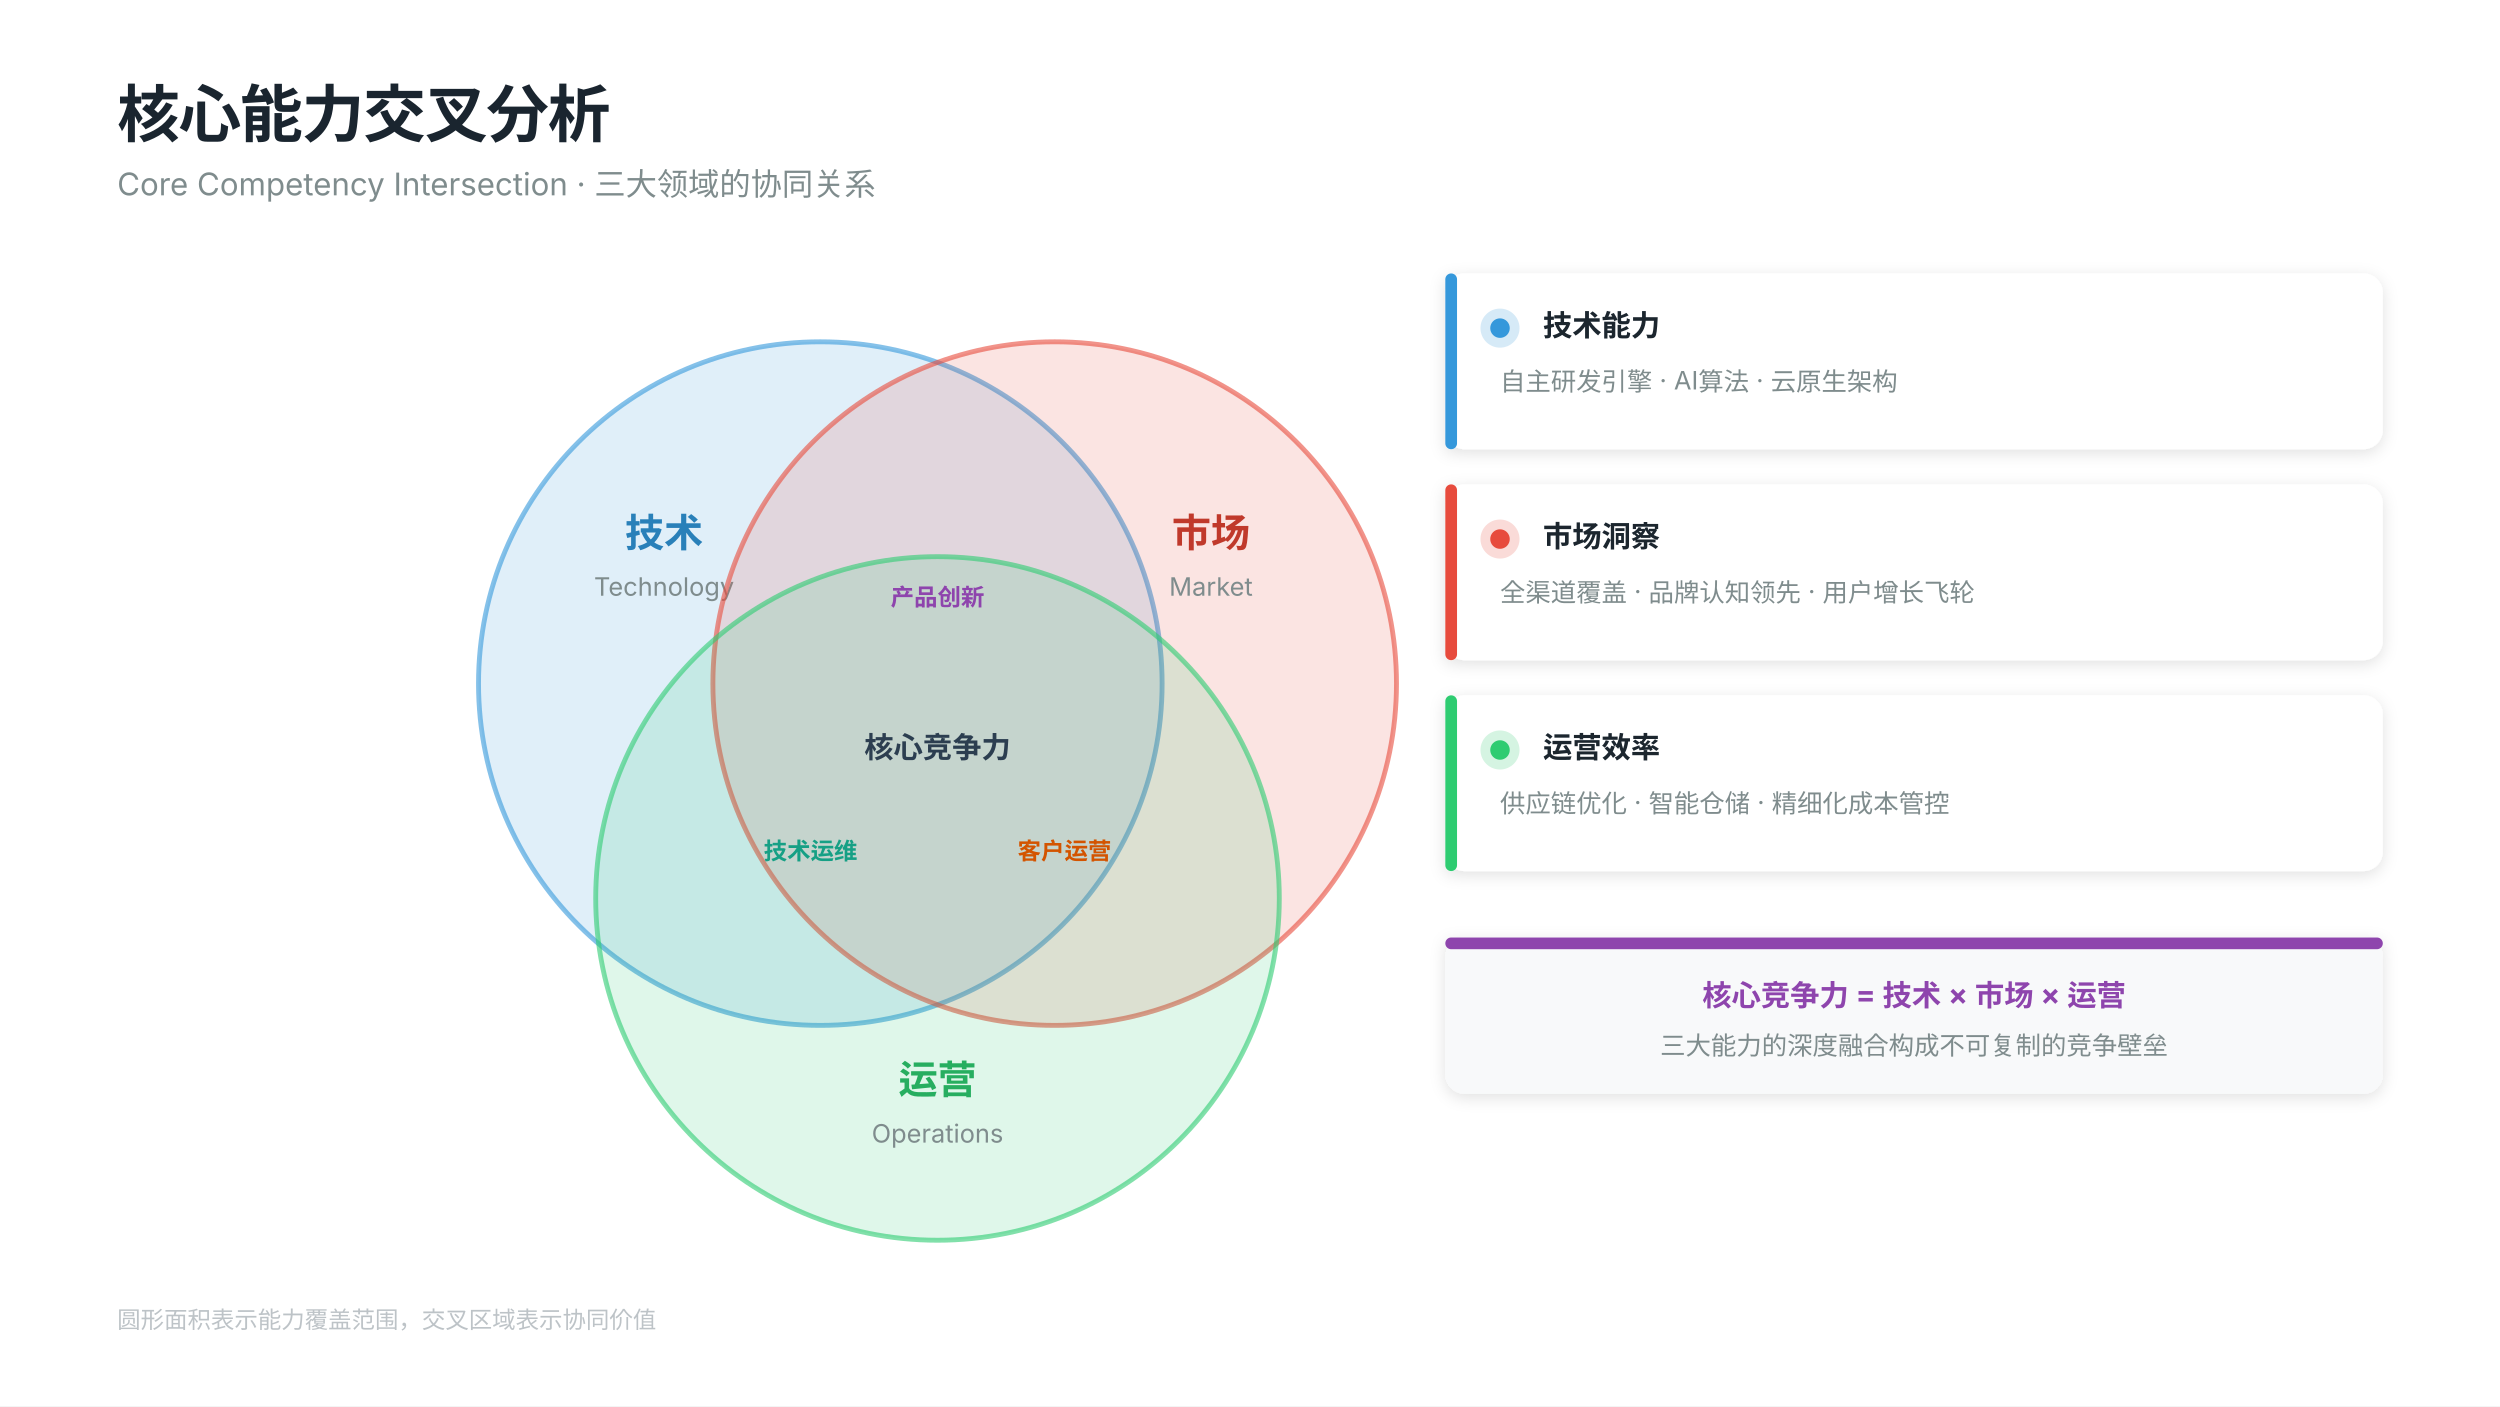
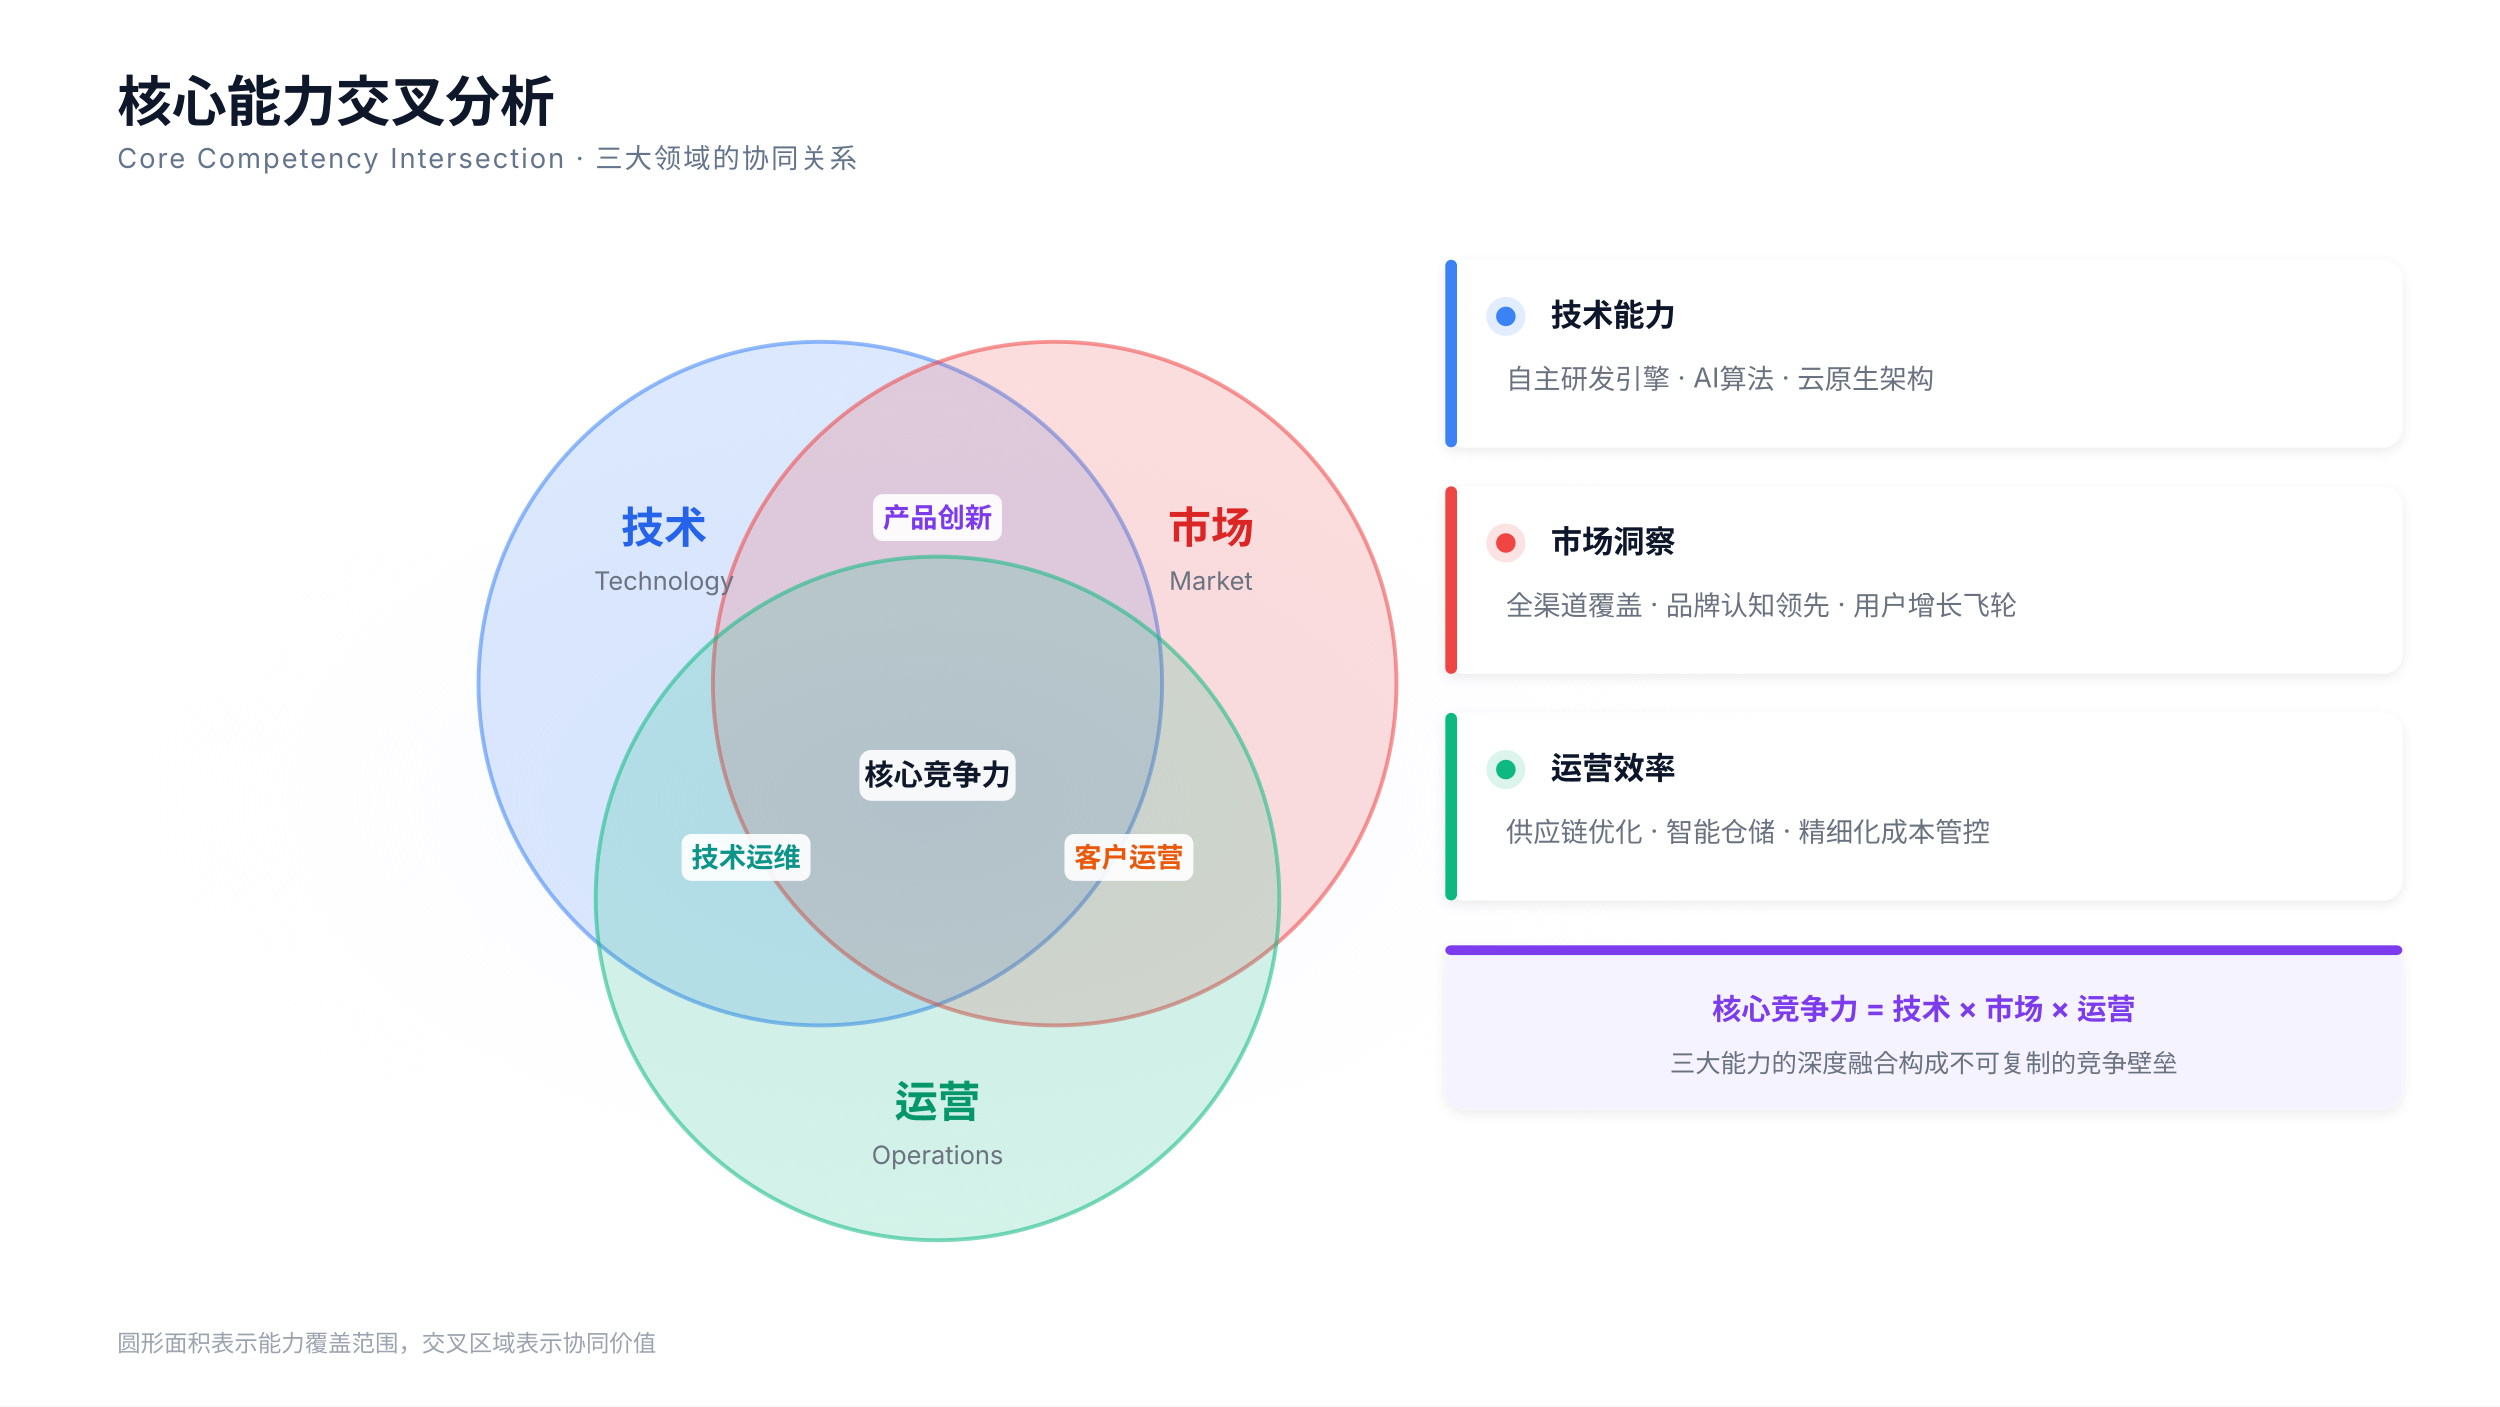
<svg xmlns="http://www.w3.org/2000/svg" viewBox="0 0 1280 720" width="1280" height="720">
  <defs>
-     <filter id="cardShadow" x="-20%" y="-20%" width="140%" height="140%">
-       <feGaussianBlur in="SourceAlpha" stdDeviation="4" />
-       <feOffset dx="0" dy="2" result="offsetblur" />
+     <radialGradient id="bgGlow" cx="37%" cy="57%" r="36%">
+       <stop offset="0%" stop-color="#EEF2FF" stop-opacity="0.65" />
+       <stop offset="100%" stop-color="#FFFFFF" stop-opacity="0" />
+     </radialGradient>
+     <filter id="cardShadow" x="-15%" y="-20%" width="130%" height="150%">
+       <feGaussianBlur in="SourceAlpha" stdDeviation="3" />
+       <feOffset dx="0" dy="2" />
      <feComponentTransfer>
-         <feFuncA type="linear" slope="0.12" />
+         <feFuncA type="linear" slope="0.08" />
      </feComponentTransfer>
      <feMerge>
        <feMergeNode />
        <feMergeNode in="SourceGraphic" />
      </feMerge>
    </filter>
  </defs>
  <rect width="1280" height="720" fill="#FFFFFF" />
-   <text x="60" y="70" font-family="-apple-system, BlinkMacSystemFont, 'Segoe UI', sans-serif" font-size="32" font-weight="700" fill="#1A252F" letter-spacing="-0.5">核心能力交叉分析</text>
-   <text x="60" y="100" font-family="-apple-system, BlinkMacSystemFont, 'Segoe UI', sans-serif" font-size="16" fill="#7F8C8D">Core Competency Intersection · 三大领域的协同关系</text>
-   <circle cx="420" cy="350" r="175" fill="#3498DB" fill-opacity="0.15" stroke="#3498DB" stroke-width="2.5" stroke-opacity="0.6" />
-   <text x="340" y="280" text-anchor="middle" font-family="-apple-system, BlinkMacSystemFont, 'Segoe UI', sans-serif" font-size="20" font-weight="700" fill="#2980B9">技术</text>
-   <text x="340" y="305" text-anchor="middle" font-family="-apple-system, BlinkMacSystemFont, 'Segoe UI', sans-serif" font-size="13" fill="#7F8C8D">Technology</text>
-   <circle cx="540" cy="350" r="175" fill="#E74C3C" fill-opacity="0.15" stroke="#E74C3C" stroke-width="2.5" stroke-opacity="0.6" />
-   <text x="620" y="280" text-anchor="middle" font-family="-apple-system, BlinkMacSystemFont, 'Segoe UI', sans-serif" font-size="20" font-weight="700" fill="#C0392B">市场</text>
-   <text x="620" y="305" text-anchor="middle" font-family="-apple-system, BlinkMacSystemFont, 'Segoe UI', sans-serif" font-size="13" fill="#7F8C8D">Market</text>
-   <circle cx="480" cy="460" r="175" fill="#2ECC71" fill-opacity="0.15" stroke="#2ECC71" stroke-width="2.5" stroke-opacity="0.6" />
-   <text x="480" y="560" text-anchor="middle" font-family="-apple-system, BlinkMacSystemFont, 'Segoe UI', sans-serif" font-size="20" font-weight="700" fill="#27AE60">运营</text>
-   <text x="480" y="585" text-anchor="middle" font-family="-apple-system, BlinkMacSystemFont, 'Segoe UI', sans-serif" font-size="13" fill="#7F8C8D">Operations</text>
-   <text x="480" y="310" text-anchor="middle" font-family="-apple-system, BlinkMacSystemFont, 'Segoe UI', sans-serif" font-size="12" font-weight="600" fill="#8E44AD">产品创新</text>
-   <text x="415" y="440" text-anchor="middle" font-family="-apple-system, BlinkMacSystemFont, 'Segoe UI', sans-serif" font-size="12" font-weight="600" fill="#16A085">技术运维</text>
-   <text x="545" y="440" text-anchor="middle" font-family="-apple-system, BlinkMacSystemFont, 'Segoe UI', sans-serif" font-size="12" font-weight="600" fill="#D35400">客户运营</text>
-   <text x="480" y="388" text-anchor="middle" font-family="-apple-system, BlinkMacSystemFont, 'Segoe UI', sans-serif" font-size="15" font-weight="800" fill="#2C3E50">核心竞争力</text>
+   <rect width="1280" height="720" fill="url(#bgGlow)" />
+   <text x="60" y="62" font-family="-apple-system, BlinkMacSystemFont, 'Segoe UI', sans-serif" font-size="28" font-weight="700" fill="#0F172A">核心能力交叉分析</text>
+   <text x="60" y="86" font-family="-apple-system, BlinkMacSystemFont, 'Segoe UI', sans-serif" font-size="14" fill="#64748B" letter-spacing="1">Core Competency Intersection  ·  三大领域的协同关系</text>
+   <circle cx="420" cy="350" r="175" fill="#3B82F6" fill-opacity="0.18" stroke="#3B82F6" stroke-width="2" stroke-opacity="0.55" />
+   <circle cx="540" cy="350" r="175" fill="#EF4444" fill-opacity="0.18" stroke="#EF4444" stroke-width="2" stroke-opacity="0.55" />
+   <circle cx="480" cy="460" r="175" fill="#10B981" fill-opacity="0.18" stroke="#10B981" stroke-width="2" stroke-opacity="0.55" />
+   <text x="340" y="278" text-anchor="middle" font-family="-apple-system, BlinkMacSystemFont, 'Segoe UI', sans-serif" font-size="22" font-weight="700" fill="#2563EB">技术</text>
+   <text x="340" y="302" text-anchor="middle" font-family="-apple-system, BlinkMacSystemFont, 'Segoe UI', sans-serif" font-size="13" fill="#6B7280">Technology</text>
+   <text x="620" y="278" text-anchor="middle" font-family="-apple-system, BlinkMacSystemFont, 'Segoe UI', sans-serif" font-size="22" font-weight="700" fill="#DC2626">市场</text>
+   <text x="620" y="302" text-anchor="middle" font-family="-apple-system, BlinkMacSystemFont, 'Segoe UI', sans-serif" font-size="13" fill="#6B7280">Market</text>
+   <text x="480" y="572" text-anchor="middle" font-family="-apple-system, BlinkMacSystemFont, 'Segoe UI', sans-serif" font-size="22" font-weight="700" fill="#059669">运营</text>
+   <text x="480" y="596" text-anchor="middle" font-family="-apple-system, BlinkMacSystemFont, 'Segoe UI', sans-serif" font-size="13" fill="#6B7280">Operations</text>
+   <rect x="447" y="253" width="66" height="24" rx="5" fill="#FFFFFF" fill-opacity="0.90" />
+   <text x="480" y="270" text-anchor="middle" font-family="-apple-system, BlinkMacSystemFont, 'Segoe UI', sans-serif" font-size="14" font-weight="700" fill="#7C3AED">产品创新</text>
+   <rect x="349" y="427" width="66" height="24" rx="5" fill="#FFFFFF" fill-opacity="0.90" />
+   <text x="382" y="444" text-anchor="middle" font-family="-apple-system, BlinkMacSystemFont, 'Segoe UI', sans-serif" font-size="14" font-weight="700" fill="#0D9488">技术运维</text>
+   <rect x="545" y="427" width="66" height="24" rx="5" fill="#FFFFFF" fill-opacity="0.90" />
+   <text x="578" y="444" text-anchor="middle" font-family="-apple-system, BlinkMacSystemFont, 'Segoe UI', sans-serif" font-size="14" font-weight="700" fill="#EA580C">客户运营</text>
+   <rect x="440" y="384" width="80" height="26" rx="6" fill="#FFFFFF" fill-opacity="0.88" />
+   <text x="480" y="402" text-anchor="middle" font-family="-apple-system, BlinkMacSystemFont, 'Segoe UI', sans-serif" font-size="15" font-weight="800" fill="#0F172A">核心竞争力</text>
  <g filter="url(#cardShadow)">
-     <rect x="740" y="140" width="480" height="90" rx="10" fill="#FFFFFF" />
-     <rect x="740" y="140" width="6" height="90" rx="3" fill="#3498DB" />
-     <circle cx="768" cy="168" r="10" fill="#3498DB" fill-opacity="0.2" />
-     <circle cx="768" cy="168" r="5" fill="#3498DB" />
-     <text x="790" y="172" font-family="-apple-system, BlinkMacSystemFont, 'Segoe UI', sans-serif" font-size="15" font-weight="700" fill="#1A252F">技术能力</text>
-     <text x="768" y="200" font-family="-apple-system, BlinkMacSystemFont, 'Segoe UI', sans-serif" font-size="13" fill="#7F8C8D">自主研发引擎 · AI算法 · 云原生架构</text>
+     <rect x="740" y="133" width="490" height="96" rx="10" fill="#FFFFFF" />
+     <rect x="740" y="133" width="6" height="96" rx="3" fill="#3B82F6" />
+     <circle cx="771" cy="162" r="10" fill="#3B82F6" fill-opacity="0.15" />
+     <circle cx="771" cy="162" r="5" fill="#3B82F6" />
+     <text x="794" y="167" font-family="-apple-system, BlinkMacSystemFont, 'Segoe UI', sans-serif" font-size="16" font-weight="700" fill="#0F172A">技术能力</text>
+     <text x="771" y="199" font-family="-apple-system, BlinkMacSystemFont, 'Segoe UI', sans-serif" font-size="14" fill="#6B7280">自主研发引擎 · AI算法 · 云原生架构</text>
  </g>
  <g filter="url(#cardShadow)">
-     <rect x="740" y="248" width="480" height="90" rx="10" fill="#FFFFFF" />
-     <rect x="740" y="248" width="6" height="90" rx="3" fill="#E74C3C" />
-     <circle cx="768" cy="276" r="10" fill="#E74C3C" fill-opacity="0.2" />
-     <circle cx="768" cy="276" r="5" fill="#E74C3C" />
-     <text x="790" y="280" font-family="-apple-system, BlinkMacSystemFont, 'Segoe UI', sans-serif" font-size="15" font-weight="700" fill="#1A252F">市场洞察</text>
-     <text x="768" y="308" font-family="-apple-system, BlinkMacSystemFont, 'Segoe UI', sans-serif" font-size="13" fill="#7F8C8D">全渠道覆盖 · 品牌认知领先 · 用户增长飞轮</text>
+     <rect x="740" y="249" width="490" height="96" rx="10" fill="#FFFFFF" />
+     <rect x="740" y="249" width="6" height="96" rx="3" fill="#EF4444" />
+     <circle cx="771" cy="278" r="10" fill="#EF4444" fill-opacity="0.15" />
+     <circle cx="771" cy="278" r="5" fill="#EF4444" />
+     <text x="794" y="283" font-family="-apple-system, BlinkMacSystemFont, 'Segoe UI', sans-serif" font-size="16" font-weight="700" fill="#0F172A">市场洞察</text>
+     <text x="771" y="315" font-family="-apple-system, BlinkMacSystemFont, 'Segoe UI', sans-serif" font-size="14" fill="#6B7280">全渠道覆盖 · 品牌认知领先 · 用户增长飞轮</text>
  </g>
  <g filter="url(#cardShadow)">
-     <rect x="740" y="356" width="480" height="90" rx="10" fill="#FFFFFF" />
-     <rect x="740" y="356" width="6" height="90" rx="3" fill="#2ECC71" />
-     <circle cx="768" cy="384" r="10" fill="#2ECC71" fill-opacity="0.2" />
-     <circle cx="768" cy="384" r="5" fill="#2ECC71" />
-     <text x="790" y="388" font-family="-apple-system, BlinkMacSystemFont, 'Segoe UI', sans-serif" font-size="15" font-weight="700" fill="#1A252F">运营效率</text>
-     <text x="768" y="416" font-family="-apple-system, BlinkMacSystemFont, 'Segoe UI', sans-serif" font-size="13" fill="#7F8C8D">供应链优化 · 智能仓储 · 精细化成本管控</text>
+     <rect x="740" y="365" width="490" height="96" rx="10" fill="#FFFFFF" />
+     <rect x="740" y="365" width="6" height="96" rx="3" fill="#10B981" />
+     <circle cx="771" cy="394" r="10" fill="#10B981" fill-opacity="0.15" />
+     <circle cx="771" cy="394" r="5" fill="#10B981" />
+     <text x="794" y="399" font-family="-apple-system, BlinkMacSystemFont, 'Segoe UI', sans-serif" font-size="16" font-weight="700" fill="#0F172A">运营效率</text>
+     <text x="771" y="431" font-family="-apple-system, BlinkMacSystemFont, 'Segoe UI', sans-serif" font-size="14" fill="#6B7280">供应链优化 · 智能仓储 · 精细化成本管控</text>
  </g>
  <g filter="url(#cardShadow)">
-     <rect x="740" y="480" width="480" height="80" rx="10" fill="#F8F9FA" />
-     <rect x="740" y="480" width="480" height="6" rx="3" fill="#8E44AD" />
-     <text x="980" y="515" text-anchor="middle" font-family="-apple-system, BlinkMacSystemFont, 'Segoe UI', sans-serif" font-size="15" font-weight="700" fill="#8E44AD">核心竞争力 = 技术 × 市场 × 运营</text>
-     <text x="980" y="540" text-anchor="middle" font-family="-apple-system, BlinkMacSystemFont, 'Segoe UI', sans-serif" font-size="13" fill="#7F8C8D">三大能力的深度融合构成不可复制的竞争壁垒</text>
+     <rect x="740" y="484" width="490" height="84" rx="10" fill="#F5F3FF" />
+     <rect x="740" y="484" width="490" height="5" rx="3" fill="#7C3AED" />
+     <text x="985" y="522" text-anchor="middle" font-family="-apple-system, BlinkMacSystemFont, 'Segoe UI', sans-serif" font-size="15" font-weight="700" fill="#7C3AED">核心竞争力 = 技术 × 市场 × 运营</text>
+     <text x="985" y="549" text-anchor="middle" font-family="-apple-system, BlinkMacSystemFont, 'Segoe UI', sans-serif" font-size="13" fill="#6B7280">三大能力的深度融合构成不可复制的竞争壁垒</text>
  </g>
-   <text x="60" y="680" font-family="-apple-system, BlinkMacSystemFont, 'Segoe UI', sans-serif" font-size="12" fill="#BDC3C7">圆形面积表示能力覆盖范围，交叉区域表示协同价值</text>
+   <text x="60" y="692" font-family="-apple-system, BlinkMacSystemFont, 'Segoe UI', sans-serif" font-size="12" fill="#9CA3AF">圆形面积表示能力覆盖范围，交叉区域表示协同价值</text>
</svg>
